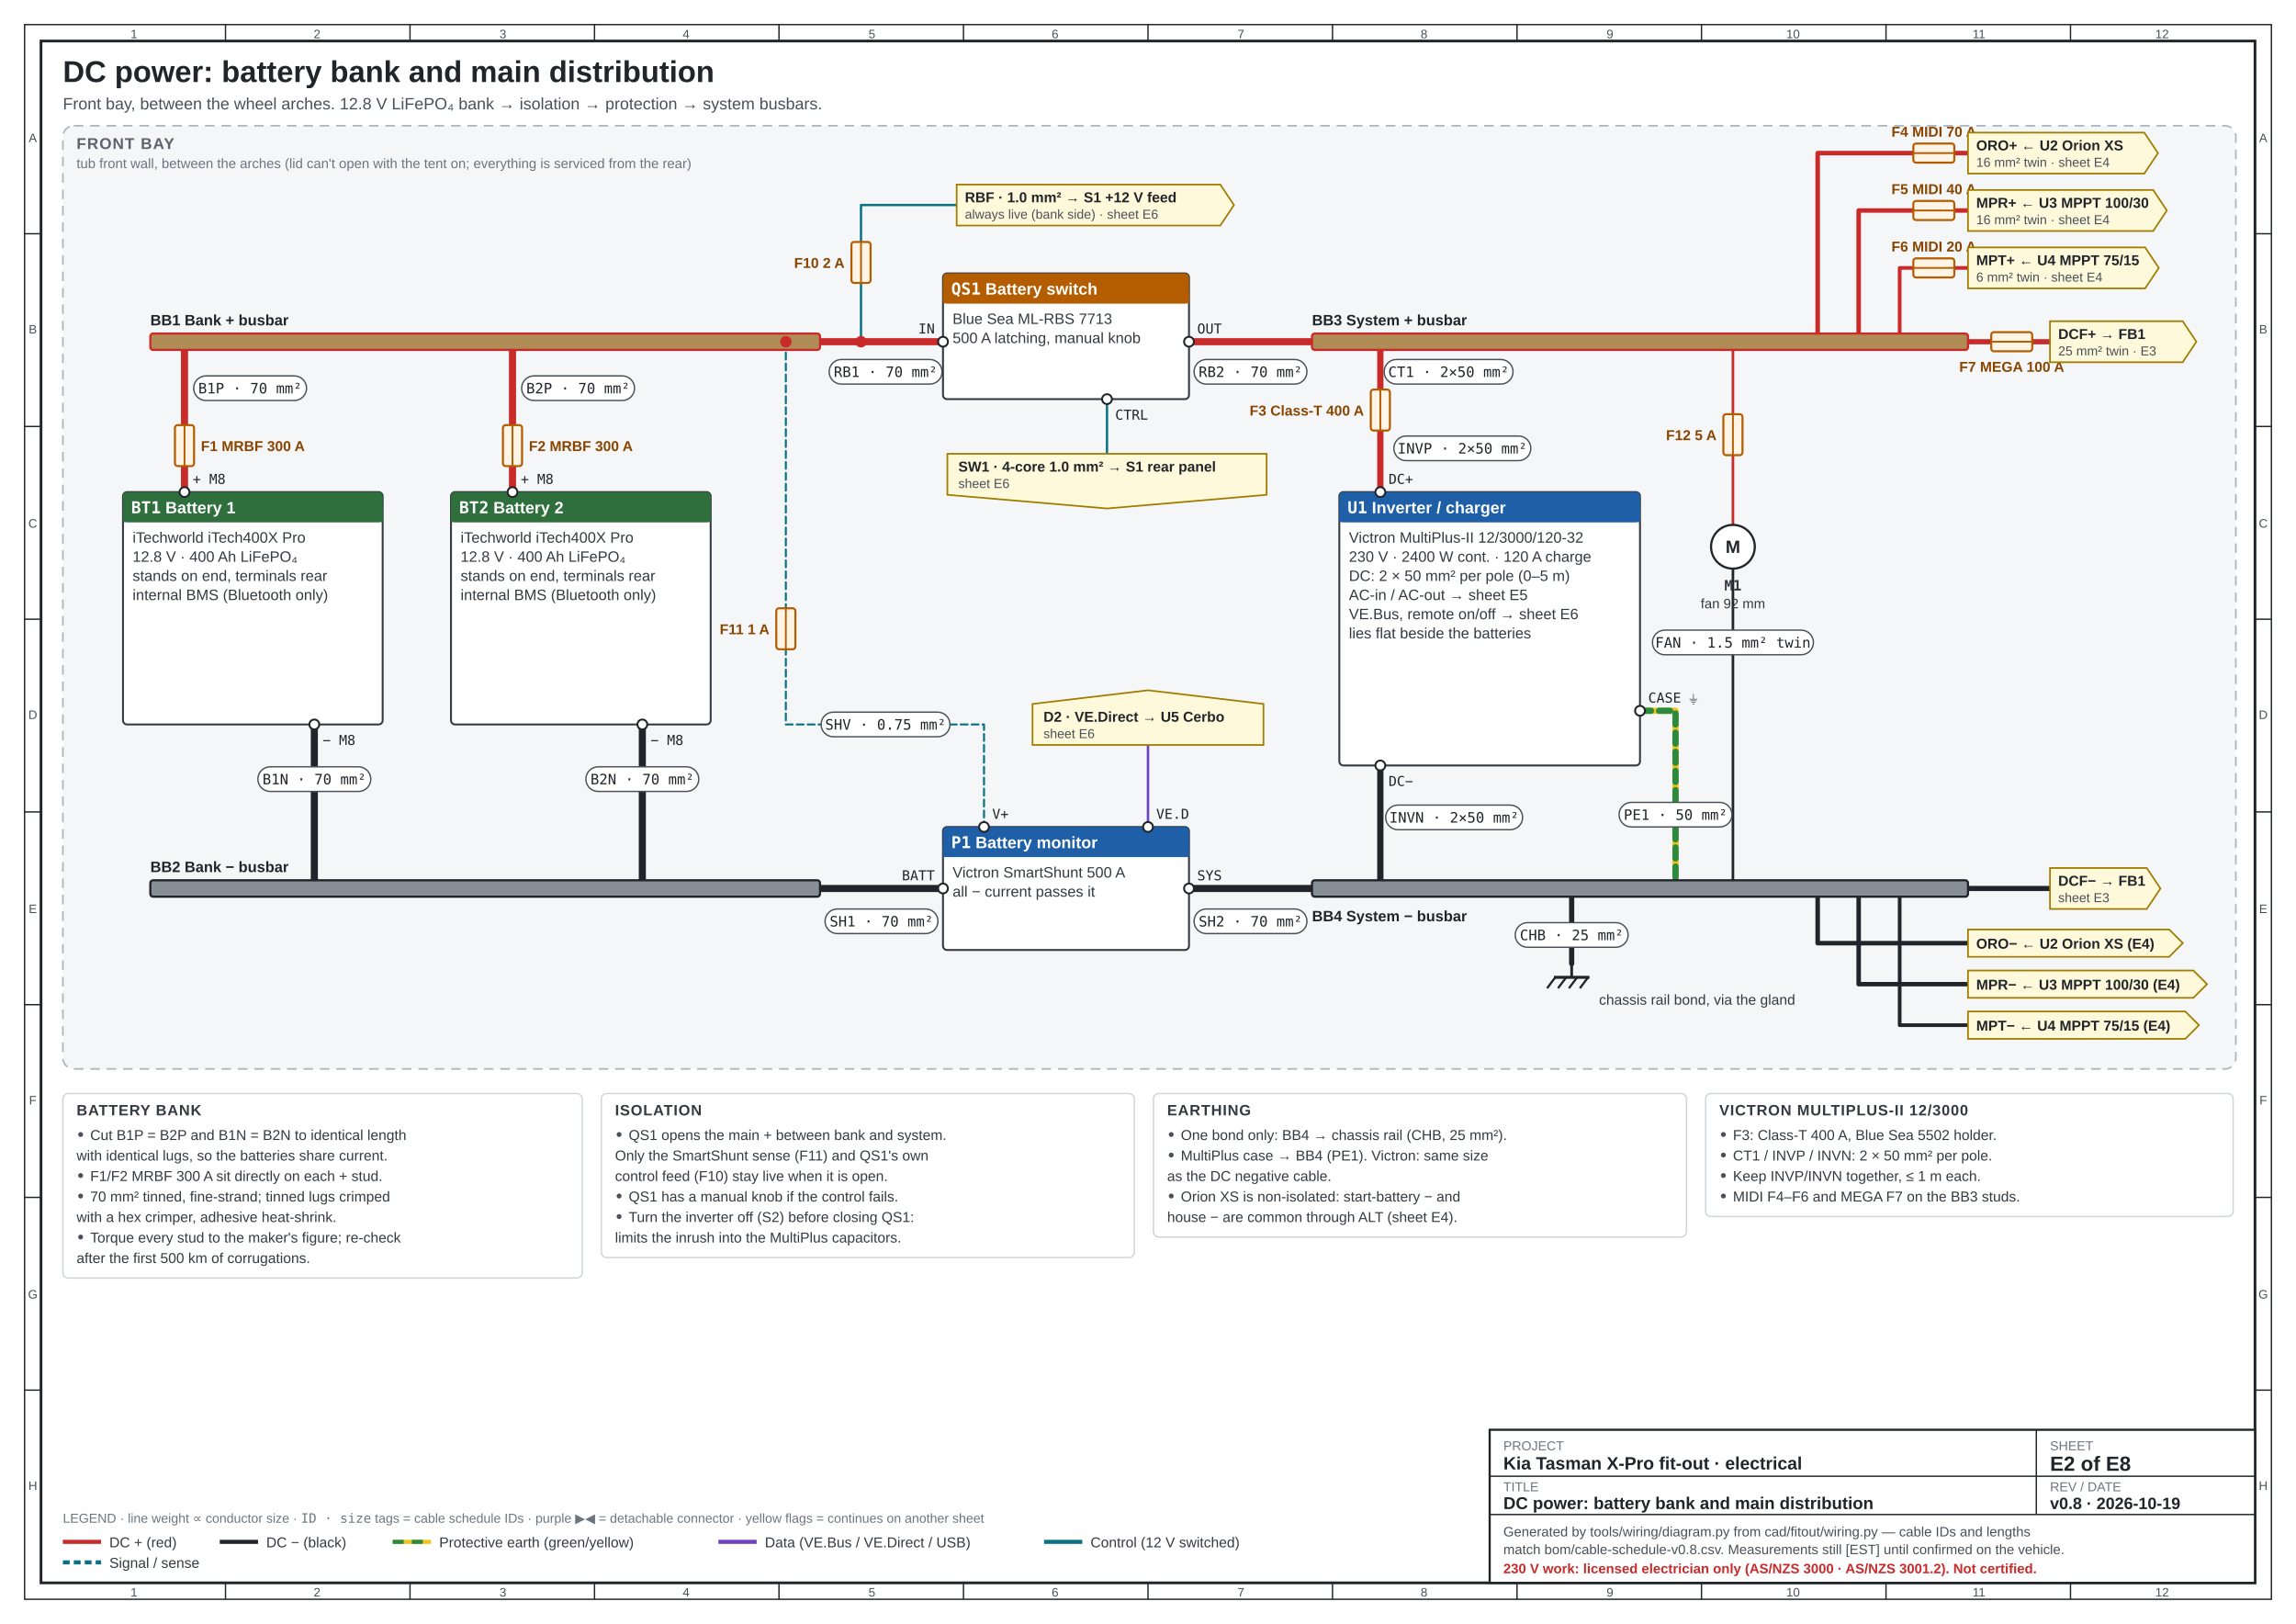
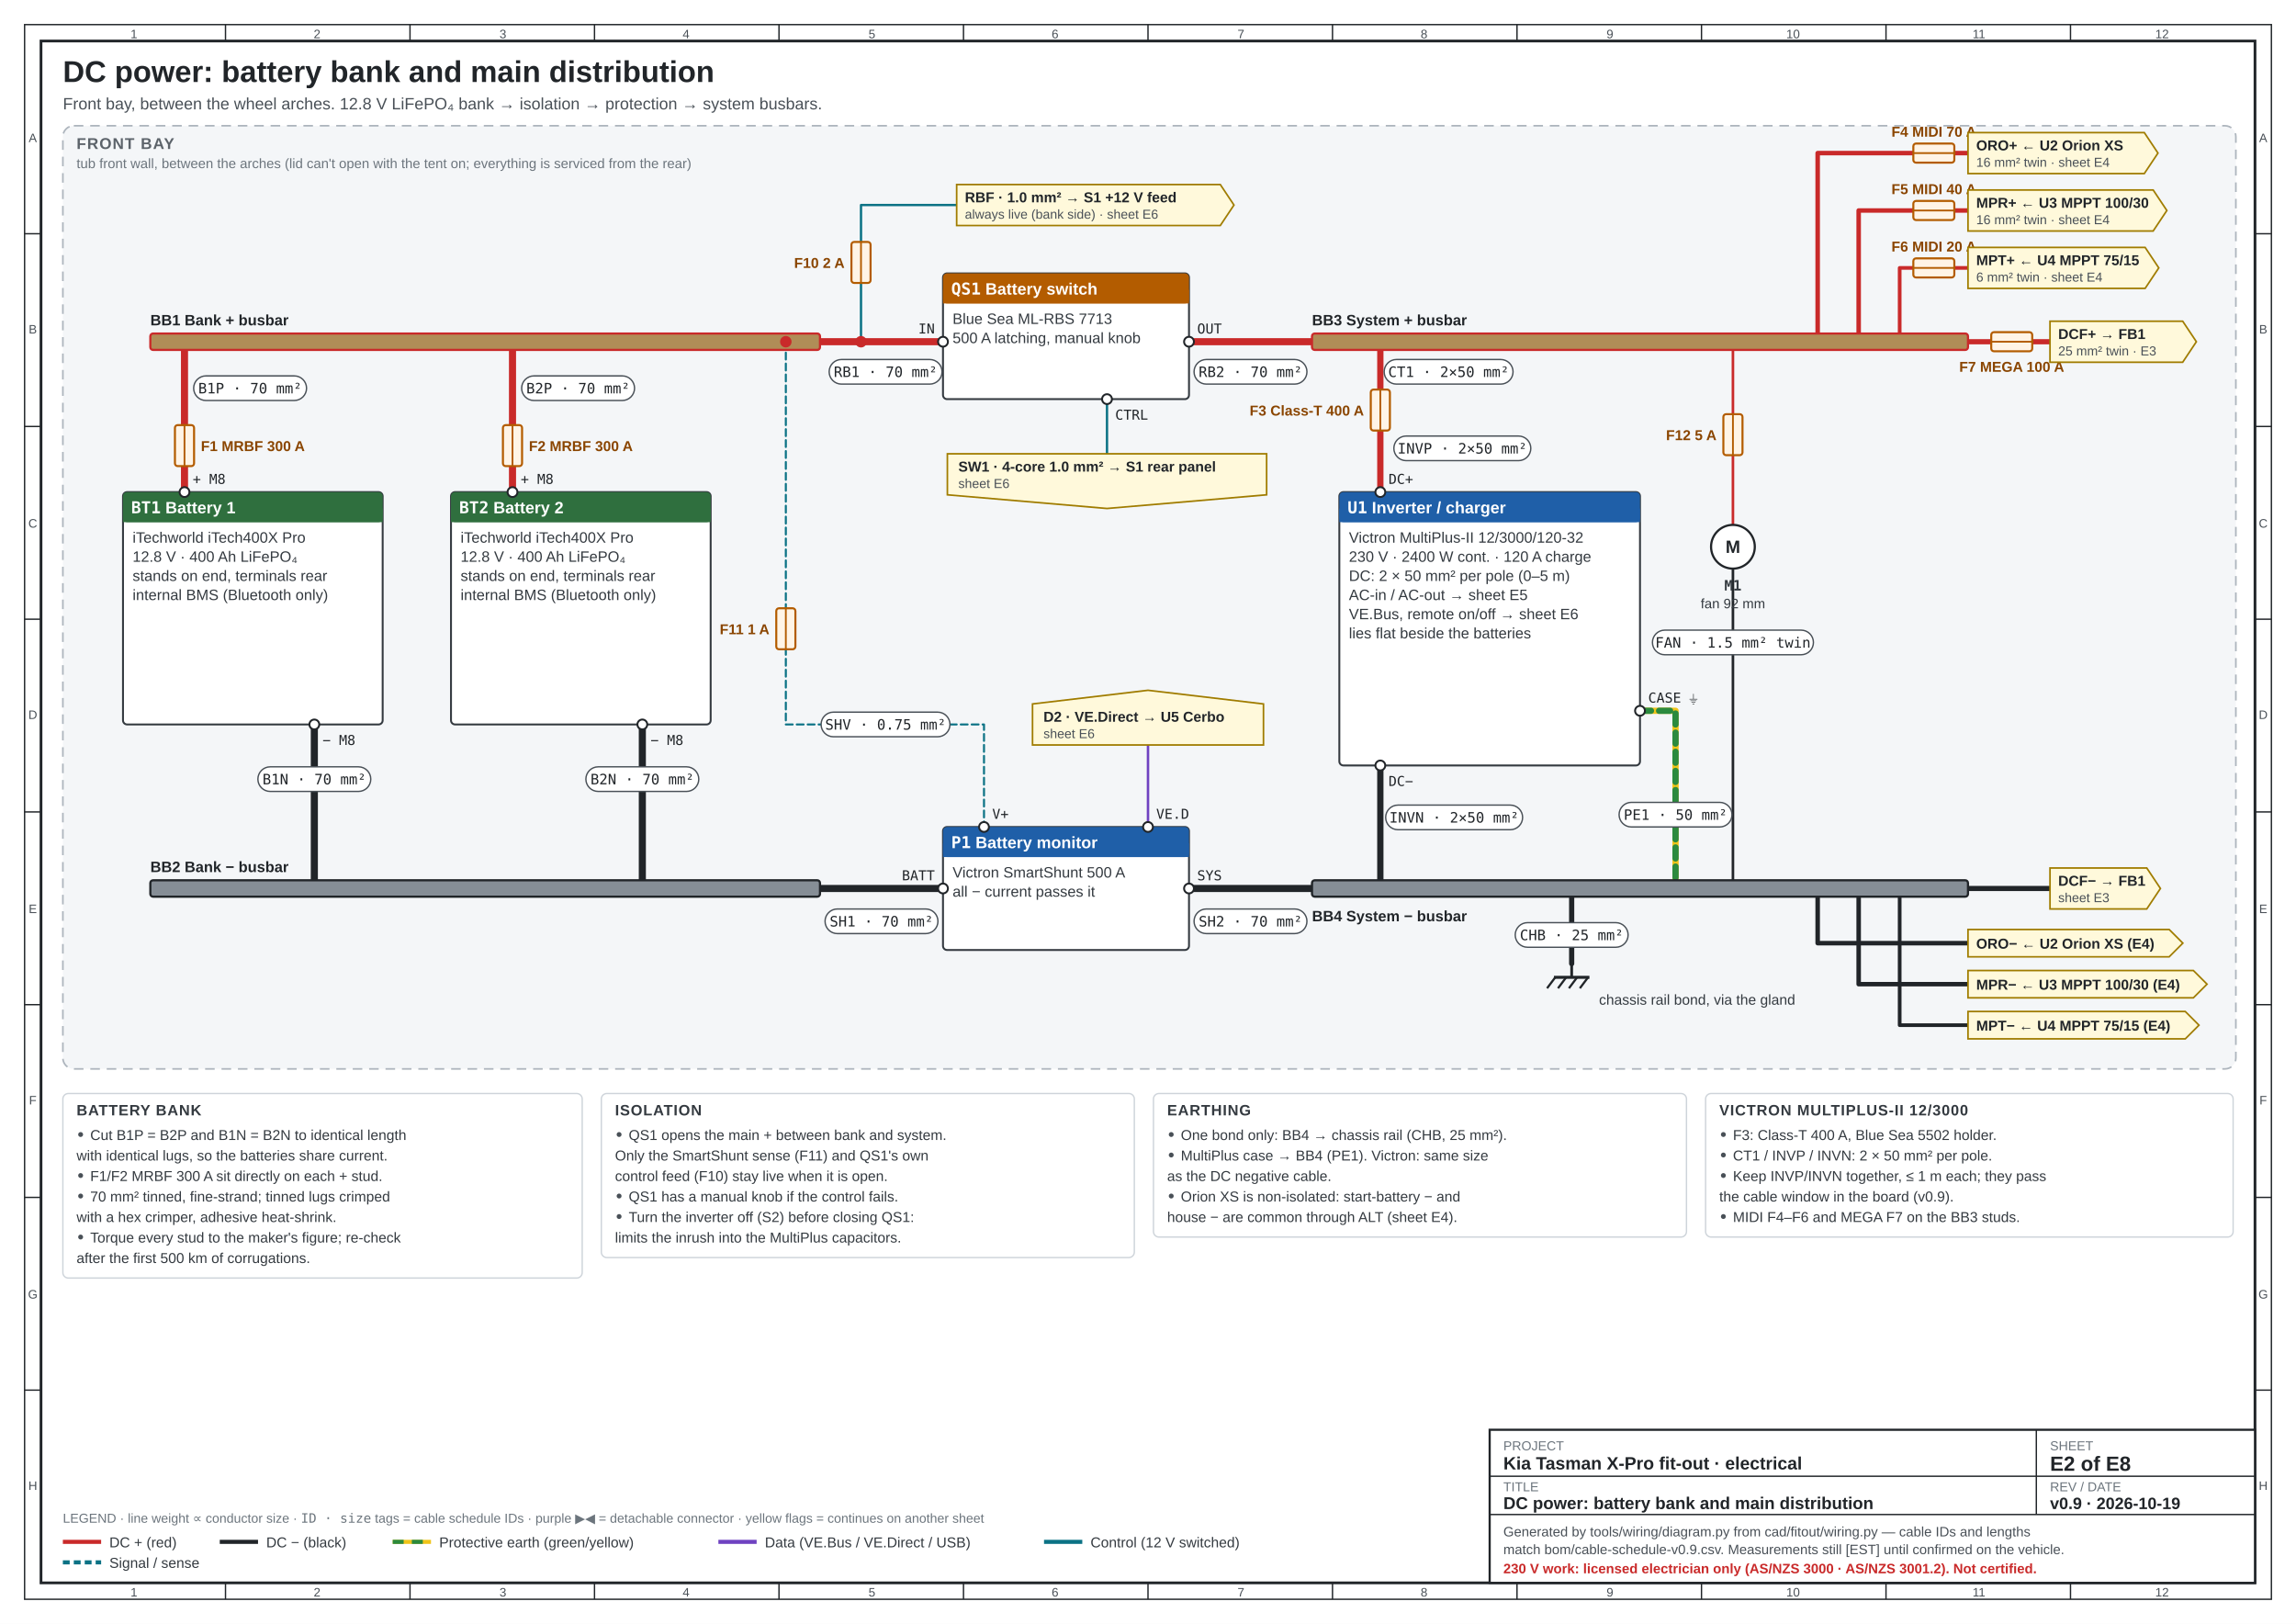
<svg xmlns="http://www.w3.org/2000/svg" viewBox="0 0 1680 1188" width="1680" height="1188" font-family="'IBM Plex Sans', 'Segoe UI', Arial, sans-serif" role="img" aria-label="DC power: battery bank and main distribution">
  <rect x="0" y="0" width="1680" height="1188" fill="#ffffff" />
  <rect x="18" y="18" width="1644" height="1152" fill="none" stroke="#212529" stroke-width="1" />
  <rect x="30" y="30" width="1620" height="1128" fill="none" stroke="#212529" stroke-width="2" />
  <text x="98" y="28" font-size="9" text-anchor="middle" fill="#495057">1</text>
  <text x="98" y="1168" font-size="9" text-anchor="middle" fill="#495057">1</text>
  <text x="232" y="28" font-size="9" text-anchor="middle" fill="#495057">2</text>
  <text x="232" y="1168" font-size="9" text-anchor="middle" fill="#495057">2</text>
  <line x1="165" y1="18" x2="165" y2="30" stroke="#212529" />
  <line x1="165" y1="1158" x2="165" y2="1170" stroke="#212529" />
  <text x="368" y="28" font-size="9" text-anchor="middle" fill="#495057">3</text>
  <text x="368" y="1168" font-size="9" text-anchor="middle" fill="#495057">3</text>
  <line x1="300" y1="18" x2="300" y2="30" stroke="#212529" />
  <line x1="300" y1="1158" x2="300" y2="1170" stroke="#212529" />
  <text x="502" y="28" font-size="9" text-anchor="middle" fill="#495057">4</text>
  <text x="502" y="1168" font-size="9" text-anchor="middle" fill="#495057">4</text>
  <line x1="435" y1="18" x2="435" y2="30" stroke="#212529" />
  <line x1="435" y1="1158" x2="435" y2="1170" stroke="#212529" />
  <text x="638" y="28" font-size="9" text-anchor="middle" fill="#495057">5</text>
  <text x="638" y="1168" font-size="9" text-anchor="middle" fill="#495057">5</text>
  <line x1="570" y1="18" x2="570" y2="30" stroke="#212529" />
  <line x1="570" y1="1158" x2="570" y2="1170" stroke="#212529" />
  <text x="772" y="28" font-size="9" text-anchor="middle" fill="#495057">6</text>
  <text x="772" y="1168" font-size="9" text-anchor="middle" fill="#495057">6</text>
  <line x1="705" y1="18" x2="705" y2="30" stroke="#212529" />
  <line x1="705" y1="1158" x2="705" y2="1170" stroke="#212529" />
  <text x="908" y="28" font-size="9" text-anchor="middle" fill="#495057">7</text>
  <text x="908" y="1168" font-size="9" text-anchor="middle" fill="#495057">7</text>
  <line x1="840" y1="18" x2="840" y2="30" stroke="#212529" />
  <line x1="840" y1="1158" x2="840" y2="1170" stroke="#212529" />
  <text x="1042" y="28" font-size="9" text-anchor="middle" fill="#495057">8</text>
  <text x="1042" y="1168" font-size="9" text-anchor="middle" fill="#495057">8</text>
  <line x1="975" y1="18" x2="975" y2="30" stroke="#212529" />
  <line x1="975" y1="1158" x2="975" y2="1170" stroke="#212529" />
  <text x="1178" y="28" font-size="9" text-anchor="middle" fill="#495057">9</text>
  <text x="1178" y="1168" font-size="9" text-anchor="middle" fill="#495057">9</text>
  <line x1="1110" y1="18" x2="1110" y2="30" stroke="#212529" />
  <line x1="1110" y1="1158" x2="1110" y2="1170" stroke="#212529" />
  <text x="1312" y="28" font-size="9" text-anchor="middle" fill="#495057">10</text>
  <text x="1312" y="1168" font-size="9" text-anchor="middle" fill="#495057">10</text>
  <line x1="1245" y1="18" x2="1245" y2="30" stroke="#212529" />
  <line x1="1245" y1="1158" x2="1245" y2="1170" stroke="#212529" />
  <text x="1448" y="28" font-size="9" text-anchor="middle" fill="#495057">11</text>
  <text x="1448" y="1168" font-size="9" text-anchor="middle" fill="#495057">11</text>
  <line x1="1380" y1="18" x2="1380" y2="30" stroke="#212529" />
  <line x1="1380" y1="1158" x2="1380" y2="1170" stroke="#212529" />
  <text x="1582" y="28" font-size="9" text-anchor="middle" fill="#495057">12</text>
  <text x="1582" y="1168" font-size="9" text-anchor="middle" fill="#495057">12</text>
  <line x1="1515" y1="18" x2="1515" y2="30" stroke="#212529" />
  <line x1="1515" y1="1158" x2="1515" y2="1170" stroke="#212529" />
  <text x="24" y="104" font-size="9" text-anchor="middle" fill="#495057">A</text>
  <text x="1656" y="104" font-size="9" text-anchor="middle" fill="#495057">A</text>
  <text x="24" y="244" font-size="9" text-anchor="middle" fill="#495057">B</text>
  <text x="1656" y="244" font-size="9" text-anchor="middle" fill="#495057">B</text>
  <line x1="18" y1="171" x2="30" y2="171" stroke="#212529" />
  <line x1="1650" y1="171" x2="1662" y2="171" stroke="#212529" />
  <text x="24" y="386" font-size="9" text-anchor="middle" fill="#495057">C</text>
  <text x="1656" y="386" font-size="9" text-anchor="middle" fill="#495057">C</text>
  <line x1="18" y1="312" x2="30" y2="312" stroke="#212529" />
  <line x1="1650" y1="312" x2="1662" y2="312" stroke="#212529" />
  <text x="24" y="526" font-size="9" text-anchor="middle" fill="#495057">D</text>
  <text x="1656" y="526" font-size="9" text-anchor="middle" fill="#495057">D</text>
  <line x1="18" y1="453" x2="30" y2="453" stroke="#212529" />
  <line x1="1650" y1="453" x2="1662" y2="453" stroke="#212529" />
  <text x="24" y="668" font-size="9" text-anchor="middle" fill="#495057">E</text>
  <text x="1656" y="668" font-size="9" text-anchor="middle" fill="#495057">E</text>
  <line x1="18" y1="594" x2="30" y2="594" stroke="#212529" />
  <line x1="1650" y1="594" x2="1662" y2="594" stroke="#212529" />
  <text x="24" y="808" font-size="9" text-anchor="middle" fill="#495057">F</text>
  <text x="1656" y="808" font-size="9" text-anchor="middle" fill="#495057">F</text>
  <line x1="18" y1="735" x2="30" y2="735" stroke="#212529" />
  <line x1="1650" y1="735" x2="1662" y2="735" stroke="#212529" />
  <text x="24" y="950" font-size="9" text-anchor="middle" fill="#495057">G</text>
  <text x="1656" y="950" font-size="9" text-anchor="middle" fill="#495057">G</text>
  <line x1="18" y1="876" x2="30" y2="876" stroke="#212529" />
  <line x1="1650" y1="876" x2="1662" y2="876" stroke="#212529" />
  <text x="24" y="1090" font-size="9" text-anchor="middle" fill="#495057">H</text>
  <text x="1656" y="1090" font-size="9" text-anchor="middle" fill="#495057">H</text>
  <line x1="18" y1="1017" x2="30" y2="1017" stroke="#212529" />
  <line x1="1650" y1="1017" x2="1662" y2="1017" stroke="#212529" />
  <text x="46" y="60" font-size="22" font-weight="700" fill="#212529">DC power: battery bank and main distribution</text>
  <text x="46" y="80" font-size="12" fill="#495057">Front bay, between the wheel arches. 12.8 V LiFePO₄ bank → isolation → protection → system busbars.</text>
  <rect x="1090" y="1046" width="560" height="112" fill="#ffffff" stroke="#212529" stroke-width="1.6" />
  <line x1="1090" y1="1080" x2="1650" y2="1080" stroke="#212529" />
  <line x1="1090" y1="1108" x2="1650" y2="1108" stroke="#212529" />
  <line x1="1490" y1="1080" x2="1490" y2="1108" stroke="#212529" />
  <line x1="1490" y1="1046" x2="1490" y2="1080" stroke="#212529" />
  <text x="1100" y="1061" font-size="9.5" fill="#6c757d">PROJECT</text>
  <text x="1100" y="1075" font-size="13" font-weight="700" fill="#212529">Kia Tasman X-Pro fit-out · electrical</text>
  <text x="1500" y="1061" font-size="9.5" fill="#6c757d">SHEET</text>
  <text x="1500" y="1076" font-size="15" font-weight="700" fill="#212529">E2 of E8</text>
  <text x="1100" y="1091" font-size="9.5" fill="#6c757d">TITLE</text>
  <text x="1100" y="1104" font-size="12.5" font-weight="600" fill="#212529">DC power: battery bank and main distribution</text>
  <text x="1500" y="1091" font-size="9.5" fill="#6c757d">REV / DATE</text>
-   <text x="1500" y="1104" font-size="12" font-weight="600" fill="#212529">v0.8 · 2026-10-19</text>
+   <text x="1500" y="1104" font-size="12" font-weight="600" fill="#212529">v0.9 · 2026-10-19</text>
  <text x="1100" y="1124" font-size="10" fill="#495057">Generated by tools/wiring/diagram.py from cad/fitout/wiring.py — cable IDs and lengths</text>
-   <text x="1100" y="1137" font-size="10" fill="#495057">match bom/cable-schedule-v0.8.csv. Measurements still [EST] until confirmed on the vehicle.</text>
+   <text x="1100" y="1137" font-size="10" fill="#495057">match bom/cable-schedule-v0.9.csv. Measurements still [EST] until confirmed on the vehicle.</text>
  <text x="1100" y="1151" font-size="10" font-weight="700" fill="#c92a2a">230 V work: licensed electrician only (AS/NZS 3000 · AS/NZS 3001.2). Not certified.</text>
  <line x1="46" y1="1128" x2="74" y2="1128" stroke="#c92a2a" stroke-width="3" />
  <text x="80" y="1132" font-size="10.5" fill="#343a40">DC + (red)</text>
  <line x1="160.8" y1="1128" x2="188.8" y2="1128" stroke="#212529" stroke-width="3" />
  <text x="194.8" y="1132" font-size="10.5" fill="#343a40">DC − (black)</text>
  <line x1="287.36" y1="1128" x2="315.36" y2="1128" stroke="#f0c419" stroke-width="3" />
  <line x1="287.36" y1="1128" x2="315.36" y2="1128" stroke="#2b8a3e" stroke-width="3" stroke-dasharray="8 6" />
  <text x="321.36" y="1132" font-size="10.5" fill="#343a40">Protective earth (green/yellow)</text>
  <line x1="525.64" y1="1128" x2="553.64" y2="1128" stroke="#6f42c1" stroke-width="3" />
  <text x="559.64" y="1132" font-size="10.5" fill="#343a40">Data (VE.Bus / VE.Direct / USB)</text>
  <line x1="763.92" y1="1128" x2="791.92" y2="1128" stroke="#0b7285" stroke-width="3" />
  <text x="797.92" y="1132" font-size="10.5" fill="#343a40">Control (12 V switched)</text>
  <line x1="46" y1="1143" x2="74" y2="1143" stroke="#0b7285" stroke-width="3" stroke-dasharray="5 3" />
  <text x="80" y="1147" font-size="10.5" fill="#343a40">Signal / sense</text>
  <text x="46" y="1114" font-size="9.5" fill="#6c757d">LEGEND · line weight ∝ conductor size · <tspan font-family="'IBM Plex Mono', Consolas, monospace">ID · size</tspan> tags = cable schedule IDs · purple ▶◀ = detachable connector · yellow flags = continues on another sheet</text>
  <rect x="46" y="92" width="1590" height="690" rx="8" fill="#f4f6f8" stroke="#adb5bd" stroke-width="1.2" stroke-dasharray="7 5" />
  <text x="56" y="109" font-size="11.5" font-weight="700" letter-spacing="0.06em" fill="#5c636a">FRONT BAY</text>
  <text x="56" y="123" font-size="10" fill="#6c757d">tub front wall, between the arches (lid can't open with the tent on; everything is serviced from the rear)</text>
  <polyline points="135.0,360.0 135.0,250.0" fill="none" stroke="#c92a2a" stroke-width="5.2" stroke-linejoin="round" stroke-linecap="round" />
  <polyline points="230.0,530.0 230.0,650.0" fill="none" stroke="#212529" stroke-width="5.2" stroke-linejoin="round" stroke-linecap="round" />
  <polyline points="375.0,360.0 375.0,250.0" fill="none" stroke="#c92a2a" stroke-width="5.2" stroke-linejoin="round" stroke-linecap="round" />
  <polyline points="470.0,530.0 470.0,650.0" fill="none" stroke="#212529" stroke-width="5.2" stroke-linejoin="round" stroke-linecap="round" />
  <polyline points="600.0,250.0 690.0,250.0" fill="none" stroke="#c92a2a" stroke-width="5.2" stroke-linejoin="round" stroke-linecap="round" />
  <polyline points="870.0,250.0 960.0,250.0" fill="none" stroke="#c92a2a" stroke-width="5.2" stroke-linejoin="round" stroke-linecap="round" />
  <polyline points="630.0,250.0 630.0,150.0 700.0,150.0" fill="none" stroke="#0b7285" stroke-width="1.7" stroke-linejoin="round" stroke-linecap="round" />
  <polyline points="810.0,292.0 810.0,332.0" fill="none" stroke="#0b7285" stroke-width="1.7" stroke-linejoin="round" stroke-linecap="round" />
  <polyline points="600.0,650.0 690.0,650.0" fill="none" stroke="#212529" stroke-width="5.2" stroke-linejoin="round" stroke-linecap="round" />
  <polyline points="870.0,650.0 960.0,650.0" fill="none" stroke="#212529" stroke-width="5.2" stroke-linejoin="round" stroke-linecap="round" />
  <polyline points="575.0,250.0 575.0,530.0 720.0,530.0 720.0,605.0" fill="none" stroke="#0b7285" stroke-width="1.5" stroke-dasharray="5 3" stroke-linejoin="round" stroke-linecap="round" />
  <polyline points="840.0,605.0 840.0,545.0" fill="none" stroke="#6f42c1" stroke-width="1.8" stroke-linejoin="round" stroke-linecap="round" />
  <polyline points="1010.0,250.0 1010.0,285.0" fill="none" stroke="#c92a2a" stroke-width="4.6" stroke-linejoin="round" stroke-linecap="round" />
  <polyline points="1010.0,315.0 1010.0,360.0" fill="none" stroke="#c92a2a" stroke-width="4.6" stroke-linejoin="round" stroke-linecap="round" />
  <polyline points="1010.0,560.0 1010.0,650.0" fill="none" stroke="#212529" stroke-width="4.6" stroke-linejoin="round" stroke-linecap="round" />
  <polyline points="1200.0,520.0 1226.0,520.0 1226.0,650.0" fill="none" stroke="#f0c419" stroke-width="4.6" stroke-linejoin="round" stroke-linecap="round" />
  <polyline points="1200.0,520.0 1226.0,520.0 1226.0,650.0" fill="none" stroke="#2b8a3e" stroke-width="4.6" stroke-dasharray="8 6" stroke-linejoin="round" stroke-linecap="round" />
  <polyline points="1268.0,250.0 1268.0,384.0" fill="none" stroke="#c92a2a" stroke-width="1.9" stroke-linejoin="round" stroke-linecap="round" />
  <polyline points="1268.0,416.0 1268.0,650.0" fill="none" stroke="#212529" stroke-width="1.9" stroke-linejoin="round" stroke-linecap="round" />
  <polyline points="1330.0,250.0 1330.0,112.0 1440.0,112.0" fill="none" stroke="#c92a2a" stroke-width="3.3" stroke-linejoin="round" stroke-linecap="round" />
  <polyline points="1330.0,650.0 1330.0,690.0 1440.0,690.0" fill="none" stroke="#212529" stroke-width="3.3" stroke-linejoin="round" stroke-linecap="round" />
  <polyline points="1360.0,250.0 1360.0,154.0 1440.0,154.0" fill="none" stroke="#c92a2a" stroke-width="3.3" stroke-linejoin="round" stroke-linecap="round" />
  <polyline points="1360.0,650.0 1360.0,720.0 1440.0,720.0" fill="none" stroke="#212529" stroke-width="3.3" stroke-linejoin="round" stroke-linecap="round" />
  <polyline points="1390.0,250.0 1390.0,196.0 1440.0,196.0" fill="none" stroke="#c92a2a" stroke-width="2.7" stroke-linejoin="round" stroke-linecap="round" />
  <polyline points="1390.0,650.0 1390.0,750.0 1440.0,750.0" fill="none" stroke="#212529" stroke-width="2.7" stroke-linejoin="round" stroke-linecap="round" />
  <polyline points="1440.0,250.0 1500.0,250.0" fill="none" stroke="#c92a2a" stroke-width="3.8" stroke-linejoin="round" stroke-linecap="round" />
  <polyline points="1440.0,650.0 1500.0,650.0" fill="none" stroke="#212529" stroke-width="3.8" stroke-linejoin="round" stroke-linecap="round" />
  <polyline points="1150.0,650.0 1150.0,705.0" fill="none" stroke="#212529" stroke-width="3.8" stroke-linejoin="round" stroke-linecap="round" />
  <rect x="110" y="244" width="490" height="12" rx="2" fill="#b08d57" stroke="#c92a2a" stroke-width="1.6" />
  <text x="110.0" y="238.0" font-size="11" text-anchor="start" font-weight="600" fill="#212529">BB1  Bank + busbar</text>
  <rect x="110" y="644" width="490" height="12" rx="2" fill="#868e96" stroke="#212529" stroke-width="1.6" />
  <text x="110.0" y="638.0" font-size="11" text-anchor="start" font-weight="600" fill="#212529">BB2  Bank − busbar</text>
  <rect x="128" y="311" width="14" height="30" rx="2" fill="#fff4e6" stroke="#b35c00" stroke-width="1.5" />
  <line x1="135" y1="311" x2="135" y2="341" stroke="#b35c00" stroke-width="1.3" />
  <text x="147.0" y="330.0" font-size="10.5" text-anchor="start" font-weight="600" fill="#8a4500">F1 MRBF 300 A</text>
  <rect x="368" y="311" width="14" height="30" rx="2" fill="#fff4e6" stroke="#b35c00" stroke-width="1.5" />
  <line x1="375" y1="311" x2="375" y2="341" stroke="#b35c00" stroke-width="1.3" />
  <text x="387.0" y="330.0" font-size="10.5" text-anchor="start" font-weight="600" fill="#8a4500">F2 MRBF 300 A</text>
  <rect x="960" y="244" width="480" height="12" rx="2" fill="#b08d57" stroke="#c92a2a" stroke-width="1.6" />
  <text x="960.0" y="238.0" font-size="11" text-anchor="start" font-weight="600" fill="#212529">BB3  System + busbar</text>
  <circle cx="630" cy="250" r="4.2" fill="#c92a2a" />
  <rect x="623" y="177" width="14" height="30" rx="2" fill="#fff4e6" stroke="#b35c00" stroke-width="1.5" />
  <line x1="630" y1="177" x2="630" y2="207" stroke="#b35c00" stroke-width="1.3" />
  <text x="618.0" y="196.0" font-size="10.5" text-anchor="end" font-weight="600" fill="#8a4500">F10 2 A</text>
  <rect x="960" y="644" width="480" height="12" rx="2" fill="#868e96" stroke="#212529" stroke-width="1.6" />
  <text x="960.0" y="674.0" font-size="11" text-anchor="start" font-weight="600" fill="#212529">BB4  System − busbar</text>
  <circle cx="575" cy="250" r="4.2" fill="#c92a2a" />
  <rect x="568" y="445" width="14" height="30" rx="2" fill="#fff4e6" stroke="#b35c00" stroke-width="1.5" />
  <line x1="575" y1="445" x2="575" y2="475" stroke="#b35c00" stroke-width="1.3" />
  <text x="563.0" y="464.0" font-size="10.5" text-anchor="end" font-weight="600" fill="#8a4500">F11 1 A</text>
  <rect x="1003" y="285" width="14" height="30" rx="2" fill="#fff4e6" stroke="#b35c00" stroke-width="1.5" />
  <line x1="1010" y1="285" x2="1010" y2="315" stroke="#b35c00" stroke-width="1.3" />
  <text x="998.0" y="304.0" font-size="10.5" text-anchor="end" font-weight="600" fill="#8a4500">F3 Class-T 400 A</text>
  <rect x="1261" y="303" width="14" height="30" rx="2" fill="#fff4e6" stroke="#b35c00" stroke-width="1.5" />
  <line x1="1268" y1="303" x2="1268" y2="333" stroke="#b35c00" stroke-width="1.3" />
  <text x="1256.0" y="322.0" font-size="10.5" text-anchor="end" font-weight="600" fill="#8a4500">F12 5 A</text>
  <circle cx="1268" cy="400" r="16" fill="#fff" stroke="#212529" stroke-width="1.6" />
  <text x="1268" y="404.5" font-size="13" font-weight="700" text-anchor="middle" fill="#212529">M</text>
  <text x="1268.0" y="432.0" font-size="10.5" text-anchor="middle" font-weight="700" fill="#343a40" font-family="'IBM Plex Mono', Consolas, monospace">M1</text>
  <text x="1268.0" y="445.0" font-size="10" text-anchor="middle" font-weight="400" fill="#343a40">fan 92 mm</text>
  <rect x="1400" y="105" width="30" height="14" rx="2" fill="#fff4e6" stroke="#b35c00" stroke-width="1.5" />
  <line x1="1400" y1="112" x2="1430" y2="112" stroke="#b35c00" stroke-width="1.3" />
  <text x="1415.0" y="100.0" font-size="10.5" text-anchor="middle" font-weight="600" fill="#8a4500">F4 MIDI 70 A</text>
  <rect x="1400" y="147" width="30" height="14" rx="2" fill="#fff4e6" stroke="#b35c00" stroke-width="1.5" />
  <line x1="1400" y1="154" x2="1430" y2="154" stroke="#b35c00" stroke-width="1.3" />
  <text x="1415.0" y="142.0" font-size="10.5" text-anchor="middle" font-weight="600" fill="#8a4500">F5 MIDI 40 A</text>
  <rect x="1400" y="189" width="30" height="14" rx="2" fill="#fff4e6" stroke="#b35c00" stroke-width="1.5" />
  <line x1="1400" y1="196" x2="1430" y2="196" stroke="#b35c00" stroke-width="1.3" />
  <text x="1415.0" y="184.0" font-size="10.5" text-anchor="middle" font-weight="600" fill="#8a4500">F6 MIDI 20 A</text>
  <rect x="1457" y="243" width="30" height="14" rx="2" fill="#fff4e6" stroke="#b35c00" stroke-width="1.5" />
  <line x1="1457" y1="250" x2="1487" y2="250" stroke="#b35c00" stroke-width="1.3" />
  <text x="1472.0" y="272.0" font-size="10.5" text-anchor="middle" font-weight="600" fill="#8a4500">F7 MEGA 100 A</text>
  <line x1="1150" y1="705" x2="1150" y2="715" stroke="#212529" stroke-width="2" />
  <line x1="1137" y1="715" x2="1163" y2="715" stroke="#212529" stroke-width="2.2" />
  <line x1="1138" y1="715" x2="1132" y2="723" stroke="#212529" stroke-width="1.6" />
  <line x1="1146" y1="715" x2="1140" y2="723" stroke="#212529" stroke-width="1.6" />
  <line x1="1154" y1="715" x2="1148" y2="723" stroke="#212529" stroke-width="1.6" />
  <line x1="1162" y1="715" x2="1156" y2="723" stroke="#212529" stroke-width="1.6" />
  <g class="blk">
    <rect x="90" y="360" width="190" height="170" rx="3" fill="#ffffff" stroke="#343a40" stroke-width="1.4" />
    <rect x="90" y="360" width="190" height="22" rx="3" fill="#2f6f3e" />
    <rect x="90" y="372" width="190" height="10" fill="#2f6f3e" />
    <text x="96" y="375.5" font-size="12" font-weight="600" fill="#fff">
      <tspan font-family="'IBM Plex Mono', Consolas, monospace" font-weight="700">BT1</tspan>  Battery 1</text>
    <text x="97" y="397" font-size="11" fill="#343a40">iTechworld iTech400X Pro</text>
    <text x="97" y="411" font-size="11" fill="#343a40">12.8 V · 400 Ah LiFePO₄</text>
    <text x="97" y="425" font-size="11" fill="#343a40">stands on end, terminals rear</text>
    <text x="97" y="439" font-size="11" fill="#343a40">internal BMS (Bluetooth only)</text>
    <circle cx="135" cy="360" r="3.6" fill="#fff" stroke="#212529" stroke-width="1.4" />
    <text x="141" y="354" font-size="10" font-family="'IBM Plex Mono', Consolas, monospace" fill="#212529">+ M8</text>
    <circle cx="230" cy="530" r="3.6" fill="#fff" stroke="#212529" stroke-width="1.4" />
    <text x="236" y="545" font-size="10" font-family="'IBM Plex Mono', Consolas, monospace" fill="#212529">− M8</text>
  </g>
  <g class="blk">
    <rect x="330" y="360" width="190" height="170" rx="3" fill="#ffffff" stroke="#343a40" stroke-width="1.4" />
    <rect x="330" y="360" width="190" height="22" rx="3" fill="#2f6f3e" />
    <rect x="330" y="372" width="190" height="10" fill="#2f6f3e" />
    <text x="336" y="375.5" font-size="12" font-weight="600" fill="#fff">
      <tspan font-family="'IBM Plex Mono', Consolas, monospace" font-weight="700">BT2</tspan>  Battery 2</text>
    <text x="337" y="397" font-size="11" fill="#343a40">iTechworld iTech400X Pro</text>
    <text x="337" y="411" font-size="11" fill="#343a40">12.8 V · 400 Ah LiFePO₄</text>
    <text x="337" y="425" font-size="11" fill="#343a40">stands on end, terminals rear</text>
    <text x="337" y="439" font-size="11" fill="#343a40">internal BMS (Bluetooth only)</text>
    <circle cx="375" cy="360" r="3.6" fill="#fff" stroke="#212529" stroke-width="1.4" />
    <text x="381" y="354" font-size="10" font-family="'IBM Plex Mono', Consolas, monospace" fill="#212529">+ M8</text>
    <circle cx="470" cy="530" r="3.6" fill="#fff" stroke="#212529" stroke-width="1.4" />
    <text x="476" y="545" font-size="10" font-family="'IBM Plex Mono', Consolas, monospace" fill="#212529">− M8</text>
  </g>
  <g class="blk">
    <rect x="690" y="200" width="180" height="92" rx="3" fill="#ffffff" stroke="#343a40" stroke-width="1.4" />
    <rect x="690" y="200" width="180" height="22" rx="3" fill="#b35c00" />
    <rect x="690" y="212" width="180" height="10" fill="#b35c00" />
    <text x="696" y="215.5" font-size="12" font-weight="600" fill="#fff">
      <tspan font-family="'IBM Plex Mono', Consolas, monospace" font-weight="700">QS1</tspan>  Battery switch</text>
    <text x="697" y="237" font-size="11" fill="#343a40">Blue Sea ML-RBS 7713</text>
    <text x="697" y="251" font-size="11" fill="#343a40">500 A latching, manual knob</text>
    <circle cx="690" cy="250" r="3.6" fill="#fff" stroke="#212529" stroke-width="1.4" />
    <text x="684" y="244" font-size="10" font-family="'IBM Plex Mono', Consolas, monospace" fill="#212529" text-anchor="end">IN</text>
    <circle cx="870" cy="250" r="3.6" fill="#fff" stroke="#212529" stroke-width="1.4" />
    <text x="876" y="244" font-size="10" font-family="'IBM Plex Mono', Consolas, monospace" fill="#212529">OUT</text>
    <circle cx="810" cy="292" r="3.6" fill="#fff" stroke="#212529" stroke-width="1.4" />
    <text x="816" y="307" font-size="10" font-family="'IBM Plex Mono', Consolas, monospace" fill="#212529">CTRL</text>
  </g>
  <g class="blk">
    <rect x="690" y="605" width="180" height="90" rx="3" fill="#ffffff" stroke="#343a40" stroke-width="1.4" />
    <rect x="690" y="605" width="180" height="22" rx="3" fill="#1f5fa8" />
    <rect x="690" y="617" width="180" height="10" fill="#1f5fa8" />
    <text x="696" y="620.5" font-size="12" font-weight="600" fill="#fff">
      <tspan font-family="'IBM Plex Mono', Consolas, monospace" font-weight="700">P1</tspan>  Battery monitor</text>
    <text x="697" y="642" font-size="11" fill="#343a40">Victron SmartShunt 500 A</text>
    <text x="697" y="656" font-size="11" fill="#343a40">all − current passes it</text>
    <circle cx="690" cy="650" r="3.6" fill="#fff" stroke="#212529" stroke-width="1.4" />
    <text x="684" y="644" font-size="10" font-family="'IBM Plex Mono', Consolas, monospace" fill="#212529" text-anchor="end">BATT</text>
    <circle cx="870" cy="650" r="3.6" fill="#fff" stroke="#212529" stroke-width="1.4" />
    <text x="876" y="644" font-size="10" font-family="'IBM Plex Mono', Consolas, monospace" fill="#212529">SYS</text>
    <circle cx="720" cy="605" r="3.6" fill="#fff" stroke="#212529" stroke-width="1.4" />
    <text x="726" y="599" font-size="10" font-family="'IBM Plex Mono', Consolas, monospace" fill="#212529">V+</text>
    <circle cx="840" cy="605" r="3.6" fill="#fff" stroke="#212529" stroke-width="1.4" />
    <text x="846" y="599" font-size="10" font-family="'IBM Plex Mono', Consolas, monospace" fill="#212529">VE.D</text>
  </g>
  <g class="blk">
    <rect x="980" y="360" width="220" height="200" rx="3" fill="#ffffff" stroke="#343a40" stroke-width="1.4" />
    <rect x="980" y="360" width="220" height="22" rx="3" fill="#1f5fa8" />
    <rect x="980" y="372" width="220" height="10" fill="#1f5fa8" />
    <text x="986" y="375.5" font-size="12" font-weight="600" fill="#fff">
      <tspan font-family="'IBM Plex Mono', Consolas, monospace" font-weight="700">U1</tspan>  Inverter / charger</text>
    <text x="987" y="397" font-size="11" fill="#343a40">Victron MultiPlus-II 12/3000/120-32</text>
    <text x="987" y="411" font-size="11" fill="#343a40">230 V · 2400 W cont. · 120 A charge</text>
    <text x="987" y="425" font-size="11" fill="#343a40">DC: 2 × 50 mm² per pole (0–5 m)</text>
    <text x="987" y="439" font-size="11" fill="#343a40">AC-in / AC-out → sheet E5</text>
    <text x="987" y="453" font-size="11" fill="#343a40">VE.Bus, remote on/off → sheet E6</text>
    <text x="987" y="467" font-size="11" fill="#343a40">lies flat beside the batteries</text>
    <circle cx="1010" cy="360" r="3.6" fill="#fff" stroke="#212529" stroke-width="1.4" />
    <text x="1016" y="354" font-size="10" font-family="'IBM Plex Mono', Consolas, monospace" fill="#212529">DC+</text>
    <circle cx="1010" cy="560" r="3.6" fill="#fff" stroke="#212529" stroke-width="1.4" />
    <text x="1016" y="575" font-size="10" font-family="'IBM Plex Mono', Consolas, monospace" fill="#212529">DC−</text>
    <circle cx="1200" cy="520" r="3.6" fill="#fff" stroke="#212529" stroke-width="1.4" />
    <text x="1206" y="514" font-size="10" font-family="'IBM Plex Mono', Consolas, monospace" fill="#212529">CASE ⏚</text>
  </g>
  <g>
    <rect x="141.7" y="275.0" width="82.6" height="18" rx="9" fill="#ffffff" stroke="#495057" stroke-width="1" />
    <text x="183.0" y="287.8" font-size="10.5" font-family="'IBM Plex Mono', Consolas, monospace" text-anchor="middle" fill="#212529">B1P · 70 mm²</text>
  </g>
  <g>
    <rect x="188.7" y="561.0" width="82.6" height="18" rx="9" fill="#ffffff" stroke="#495057" stroke-width="1" />
    <text x="230.0" y="573.8" font-size="10.5" font-family="'IBM Plex Mono', Consolas, monospace" text-anchor="middle" fill="#212529">B1N · 70 mm²</text>
  </g>
  <g>
    <rect x="381.7" y="275.0" width="82.6" height="18" rx="9" fill="#ffffff" stroke="#495057" stroke-width="1" />
    <text x="423.0" y="287.8" font-size="10.5" font-family="'IBM Plex Mono', Consolas, monospace" text-anchor="middle" fill="#212529">B2P · 70 mm²</text>
  </g>
  <g>
    <rect x="428.7" y="561.0" width="82.6" height="18" rx="9" fill="#ffffff" stroke="#495057" stroke-width="1" />
    <text x="470.0" y="573.8" font-size="10.5" font-family="'IBM Plex Mono', Consolas, monospace" text-anchor="middle" fill="#212529">B2N · 70 mm²</text>
  </g>
  <g>
    <rect x="606.7" y="263.0" width="82.6" height="18" rx="9" fill="#ffffff" stroke="#495057" stroke-width="1" />
    <text x="648.0" y="275.8" font-size="10.5" font-family="'IBM Plex Mono', Consolas, monospace" text-anchor="middle" fill="#212529">RB1 · 70 mm²</text>
  </g>
  <g>
    <rect x="873.7" y="263.0" width="82.6" height="18" rx="9" fill="#ffffff" stroke="#495057" stroke-width="1" />
    <text x="915.0" y="275.8" font-size="10.5" font-family="'IBM Plex Mono', Consolas, monospace" text-anchor="middle" fill="#212529">RB2 · 70 mm²</text>
  </g>
  <polygon points="700.0,135.0 892.9,135.0 902.9,150.0 892.9,165.0 700.0,165.0" fill="#fff9db" stroke="#a07c00" stroke-width="1.2" />
  <text x="706.0" y="148.0" font-size="10.5" font-weight="600" fill="#212529">RBF · 1.0 mm² → S1 +12 V feed</text>
  <text x="706.0" y="160.0" font-size="9.5" fill="#495057">always live (bank side) · sheet E6</text>
  <polygon points="693.2,332.0 926.8,332.0 926.8,362.0 810.0,372.0 693.2,362.0" fill="#fff9db" stroke="#a07c00" stroke-width="1.2" />
  <text x="701.2" y="345.0" font-size="10.5" font-weight="600" fill="#212529">SW1 · 4-core 1.0 mm² → S1 rear panel</text>
  <text x="701.2" y="357.0" font-size="9.5" fill="#495057">sheet E6</text>
  <g>
    <rect x="603.7" y="665.0" width="82.6" height="18" rx="9" fill="#ffffff" stroke="#495057" stroke-width="1" />
    <text x="645.0" y="677.8" font-size="10.5" font-family="'IBM Plex Mono', Consolas, monospace" text-anchor="middle" fill="#212529">SH1 · 70 mm²</text>
  </g>
  <g>
    <rect x="873.7" y="665.0" width="82.6" height="18" rx="9" fill="#ffffff" stroke="#495057" stroke-width="1" />
    <text x="915.0" y="677.8" font-size="10.5" font-family="'IBM Plex Mono', Consolas, monospace" text-anchor="middle" fill="#212529">SH2 · 70 mm²</text>
  </g>
  <g>
    <rect x="600.8" y="521.0" width="94.3" height="18" rx="9" fill="#ffffff" stroke="#495057" stroke-width="1" />
    <text x="648.0" y="533.8" font-size="10.5" font-family="'IBM Plex Mono', Consolas, monospace" text-anchor="middle" fill="#212529">SHV · 0.75 mm²</text>
  </g>
  <polygon points="755.5,515.0 840.0,505.0 924.5,515.0 924.5,545.0 755.5,545.0" fill="#fff9db" stroke="#a07c00" stroke-width="1.2" />
  <text x="763.5" y="528.0" font-size="10.5" font-weight="600" fill="#212529">D2 · VE.Direct → U5 Cerbo</text>
  <text x="763.5" y="540.0" font-size="9.5" fill="#495057">sheet E6</text>
  <g>
    <rect x="1012.8" y="263.0" width="94.3" height="18" rx="9" fill="#ffffff" stroke="#495057" stroke-width="1" />
    <text x="1060.0" y="275.8" font-size="10.5" font-family="'IBM Plex Mono', Consolas, monospace" text-anchor="middle" fill="#212529">CT1 · 2×50 mm²</text>
  </g>
  <g>
    <rect x="1019.9" y="319.0" width="100.2" height="18" rx="9" fill="#ffffff" stroke="#495057" stroke-width="1" />
    <text x="1070.0" y="331.8" font-size="10.5" font-family="'IBM Plex Mono', Consolas, monospace" text-anchor="middle" fill="#212529">INVP · 2×50 mm²</text>
  </g>
  <g>
    <rect x="1013.9" y="589.0" width="100.2" height="18" rx="9" fill="#ffffff" stroke="#495057" stroke-width="1" />
    <text x="1064.0" y="601.8" font-size="10.5" font-family="'IBM Plex Mono', Consolas, monospace" text-anchor="middle" fill="#212529">INVN · 2×50 mm²</text>
  </g>
  <g>
    <rect x="1184.7" y="587.0" width="82.6" height="18" rx="9" fill="#ffffff" stroke="#495057" stroke-width="1" />
    <text x="1226.0" y="599.8" font-size="10.5" font-family="'IBM Plex Mono', Consolas, monospace" text-anchor="middle" fill="#212529">PE1 · 50 mm²</text>
  </g>
  <g>
    <rect x="1209.1" y="461.0" width="117.8" height="18" rx="9" fill="#ffffff" stroke="#495057" stroke-width="1" />
    <text x="1268.0" y="473.8" font-size="10.5" font-family="'IBM Plex Mono', Consolas, monospace" text-anchor="middle" fill="#212529">FAN · 1.5 mm² twin</text>
  </g>
  <polygon points="1440.0,97.0 1569.0,97.0 1579.0,112.0 1569.0,127.0 1440.0,127.0" fill="#fff9db" stroke="#a07c00" stroke-width="1.2" />
  <text x="1446.0" y="110.0" font-size="10.5" font-weight="600" fill="#212529">ORO+ ← U2 Orion XS</text>
  <text x="1446.0" y="122.0" font-size="9.5" fill="#495057">16 mm² twin · sheet E4</text>
  <polygon points="1440.0,680.0 1587.2,680.0 1597.2,690.0 1587.2,700.0 1440.0,700.0" fill="#fff9db" stroke="#a07c00" stroke-width="1.2" />
  <text x="1446.0" y="694.0" font-size="10.5" font-weight="600" fill="#212529">ORO− ← U2 Orion XS (E4)</text>
  <polygon points="1440.0,139.0 1575.5,139.0 1585.5,154.0 1575.5,169.0 1440.0,169.0" fill="#fff9db" stroke="#a07c00" stroke-width="1.2" />
  <text x="1446.0" y="152.0" font-size="10.5" font-weight="600" fill="#212529">MPR+ ← U3 MPPT 100/30</text>
  <text x="1446.0" y="164.0" font-size="9.5" fill="#495057">16 mm² twin · sheet E4</text>
  <polygon points="1440.0,710.0 1604.9,710.0 1614.9,720.0 1604.9,730.0 1440.0,730.0" fill="#fff9db" stroke="#a07c00" stroke-width="1.2" />
  <text x="1446.0" y="724.0" font-size="10.5" font-weight="600" fill="#212529">MPR− ← U3 MPPT 100/30 (E4)</text>
  <polygon points="1440.0,181.0 1569.6,181.0 1579.6,196.0 1569.6,211.0 1440.0,211.0" fill="#fff9db" stroke="#a07c00" stroke-width="1.2" />
  <text x="1446.0" y="194.0" font-size="10.5" font-weight="600" fill="#212529">MPT+ ← U4 MPPT 75/15</text>
  <text x="1446.0" y="206.0" font-size="9.5" fill="#495057">6 mm² twin · sheet E4</text>
  <polygon points="1440.0,740.0 1599.0,740.0 1609.0,750.0 1599.0,760.0 1440.0,760.0" fill="#fff9db" stroke="#a07c00" stroke-width="1.2" />
  <text x="1446.0" y="754.0" font-size="10.5" font-weight="600" fill="#212529">MPT− ← U4 MPPT 75/15 (E4)</text>
  <polygon points="1500.0,235.0 1597.1,235.0 1607.1,250.0 1597.1,265.0 1500.0,265.0" fill="#fff9db" stroke="#a07c00" stroke-width="1.2" />
  <text x="1506.0" y="248.0" font-size="10.5" font-weight="600" fill="#212529">DCF+ → FB1</text>
  <text x="1506.0" y="260.0" font-size="9.5" fill="#495057">25 mm² twin · E3</text>
  <polygon points="1500.0,635.0 1570.8,635.0 1580.8,650.0 1570.8,665.0 1500.0,665.0" fill="#fff9db" stroke="#a07c00" stroke-width="1.2" />
  <text x="1506.0" y="648.0" font-size="10.5" font-weight="600" fill="#212529">DCF− → FB1</text>
  <text x="1506.0" y="660.0" font-size="9.5" fill="#495057">sheet E3</text>
  <g>
    <rect x="1108.7" y="675.0" width="82.6" height="18" rx="9" fill="#ffffff" stroke="#495057" stroke-width="1" />
    <text x="1150.0" y="687.8" font-size="10.5" font-family="'IBM Plex Mono', Consolas, monospace" text-anchor="middle" fill="#212529">CHB · 25 mm²</text>
  </g>
  <text x="1170.0" y="735.0" font-size="10.5" text-anchor="start" font-weight="400" fill="#343a40">chassis rail bond, via the gland</text>
  <rect x="46" y="800" width="380" height="135" rx="4" fill="#ffffff" stroke="#ced4da" stroke-width="1" />
  <text x="56" y="816" font-size="11" font-weight="700" letter-spacing="0.05em" fill="#343a40">BATTERY BANK</text>
  <circle cx="59" cy="830" r="1.8" fill="#495057" />
  <text x="66" y="834" font-size="10.5" fill="#343a40">Cut B1P = B2P and B1N = B2N to identical length</text>
  <text x="56" y="849" font-size="10.5" fill="#343a40">  with identical lugs, so the batteries share current.</text>
  <circle cx="59" cy="860" r="1.8" fill="#495057" />
  <text x="66" y="864" font-size="10.5" fill="#343a40">F1/F2 MRBF 300 A sit directly on each + stud.</text>
  <circle cx="59" cy="875" r="1.8" fill="#495057" />
  <text x="66" y="879" font-size="10.5" fill="#343a40">70 mm² tinned, fine-strand; tinned lugs crimped</text>
  <text x="56" y="894" font-size="10.5" fill="#343a40">  with a hex crimper, adhesive heat-shrink.</text>
  <circle cx="59" cy="905" r="1.8" fill="#495057" />
  <text x="66" y="909" font-size="10.5" fill="#343a40">Torque every stud to the maker's figure; re-check</text>
  <text x="56" y="924" font-size="10.5" fill="#343a40">  after the first 500 km of corrugations.</text>
  <rect x="440" y="800" width="390" height="120" rx="4" fill="#ffffff" stroke="#ced4da" stroke-width="1" />
  <text x="450" y="816" font-size="11" font-weight="700" letter-spacing="0.05em" fill="#343a40">ISOLATION</text>
  <circle cx="453" cy="830" r="1.8" fill="#495057" />
  <text x="460" y="834" font-size="10.5" fill="#343a40">QS1 opens the main + between bank and system.</text>
  <text x="450" y="849" font-size="10.5" fill="#343a40">  Only the SmartShunt sense (F11) and QS1's own</text>
  <text x="450" y="864" font-size="10.5" fill="#343a40">  control feed (F10) stay live when it is open.</text>
  <circle cx="453" cy="875" r="1.8" fill="#495057" />
  <text x="460" y="879" font-size="10.5" fill="#343a40">QS1 has a manual knob if the control fails.</text>
  <circle cx="453" cy="890" r="1.8" fill="#495057" />
  <text x="460" y="894" font-size="10.5" fill="#343a40">Turn the inverter off (S2) before closing QS1:</text>
  <text x="450" y="909" font-size="10.5" fill="#343a40">  limits the inrush into the MultiPlus capacitors.</text>
  <rect x="844" y="800" width="390" height="105" rx="4" fill="#ffffff" stroke="#ced4da" stroke-width="1" />
  <text x="854" y="816" font-size="11" font-weight="700" letter-spacing="0.05em" fill="#343a40">EARTHING</text>
  <circle cx="857" cy="830" r="1.8" fill="#495057" />
  <text x="864" y="834" font-size="10.5" fill="#343a40">One bond only: BB4 → chassis rail (CHB, 25 mm²).</text>
  <circle cx="857" cy="845" r="1.8" fill="#495057" />
  <text x="864" y="849" font-size="10.5" fill="#343a40">MultiPlus case → BB4 (PE1). Victron: same size</text>
  <text x="854" y="864" font-size="10.5" fill="#343a40">  as the DC negative cable.</text>
  <circle cx="857" cy="875" r="1.8" fill="#495057" />
  <text x="864" y="879" font-size="10.5" fill="#343a40">Orion XS is non-isolated: start-battery − and</text>
  <text x="854" y="894" font-size="10.5" fill="#343a40">  house − are common through ALT (sheet E4).</text>
-   <rect x="1248" y="800" width="386" height="90" rx="4" fill="#ffffff" stroke="#ced4da" stroke-width="1" />
+   <rect x="1248" y="800" width="386" height="105" rx="4" fill="#ffffff" stroke="#ced4da" stroke-width="1" />
  <text x="1258" y="816" font-size="11" font-weight="700" letter-spacing="0.05em" fill="#343a40">VICTRON MULTIPLUS-II 12/3000</text>
  <circle cx="1261" cy="830" r="1.8" fill="#495057" />
  <text x="1268" y="834" font-size="10.5" fill="#343a40">F3: Class-T 400 A, Blue Sea 5502 holder.</text>
  <circle cx="1261" cy="845" r="1.8" fill="#495057" />
  <text x="1268" y="849" font-size="10.5" fill="#343a40">CT1 / INVP / INVN: 2 × 50 mm² per pole.</text>
  <circle cx="1261" cy="860" r="1.8" fill="#495057" />
-   <text x="1268" y="864" font-size="10.5" fill="#343a40">Keep INVP/INVN together, ≤ 1 m each.</text>
-   <circle cx="1261" cy="875" r="1.8" fill="#495057" />
-   <text x="1268" y="879" font-size="10.5" fill="#343a40">MIDI F4–F6 and MEGA F7 on the BB3 studs.</text>
+   <text x="1268" y="864" font-size="10.5" fill="#343a40">Keep INVP/INVN together, ≤ 1 m each; they pass</text>
+   <text x="1258" y="879" font-size="10.5" fill="#343a40">  the cable window in the board (v0.9).</text>
+   <circle cx="1261" cy="890" r="1.8" fill="#495057" />
+   <text x="1268" y="894" font-size="10.5" fill="#343a40">MIDI F4–F6 and MEGA F7 on the BB3 studs.</text>
</svg>
